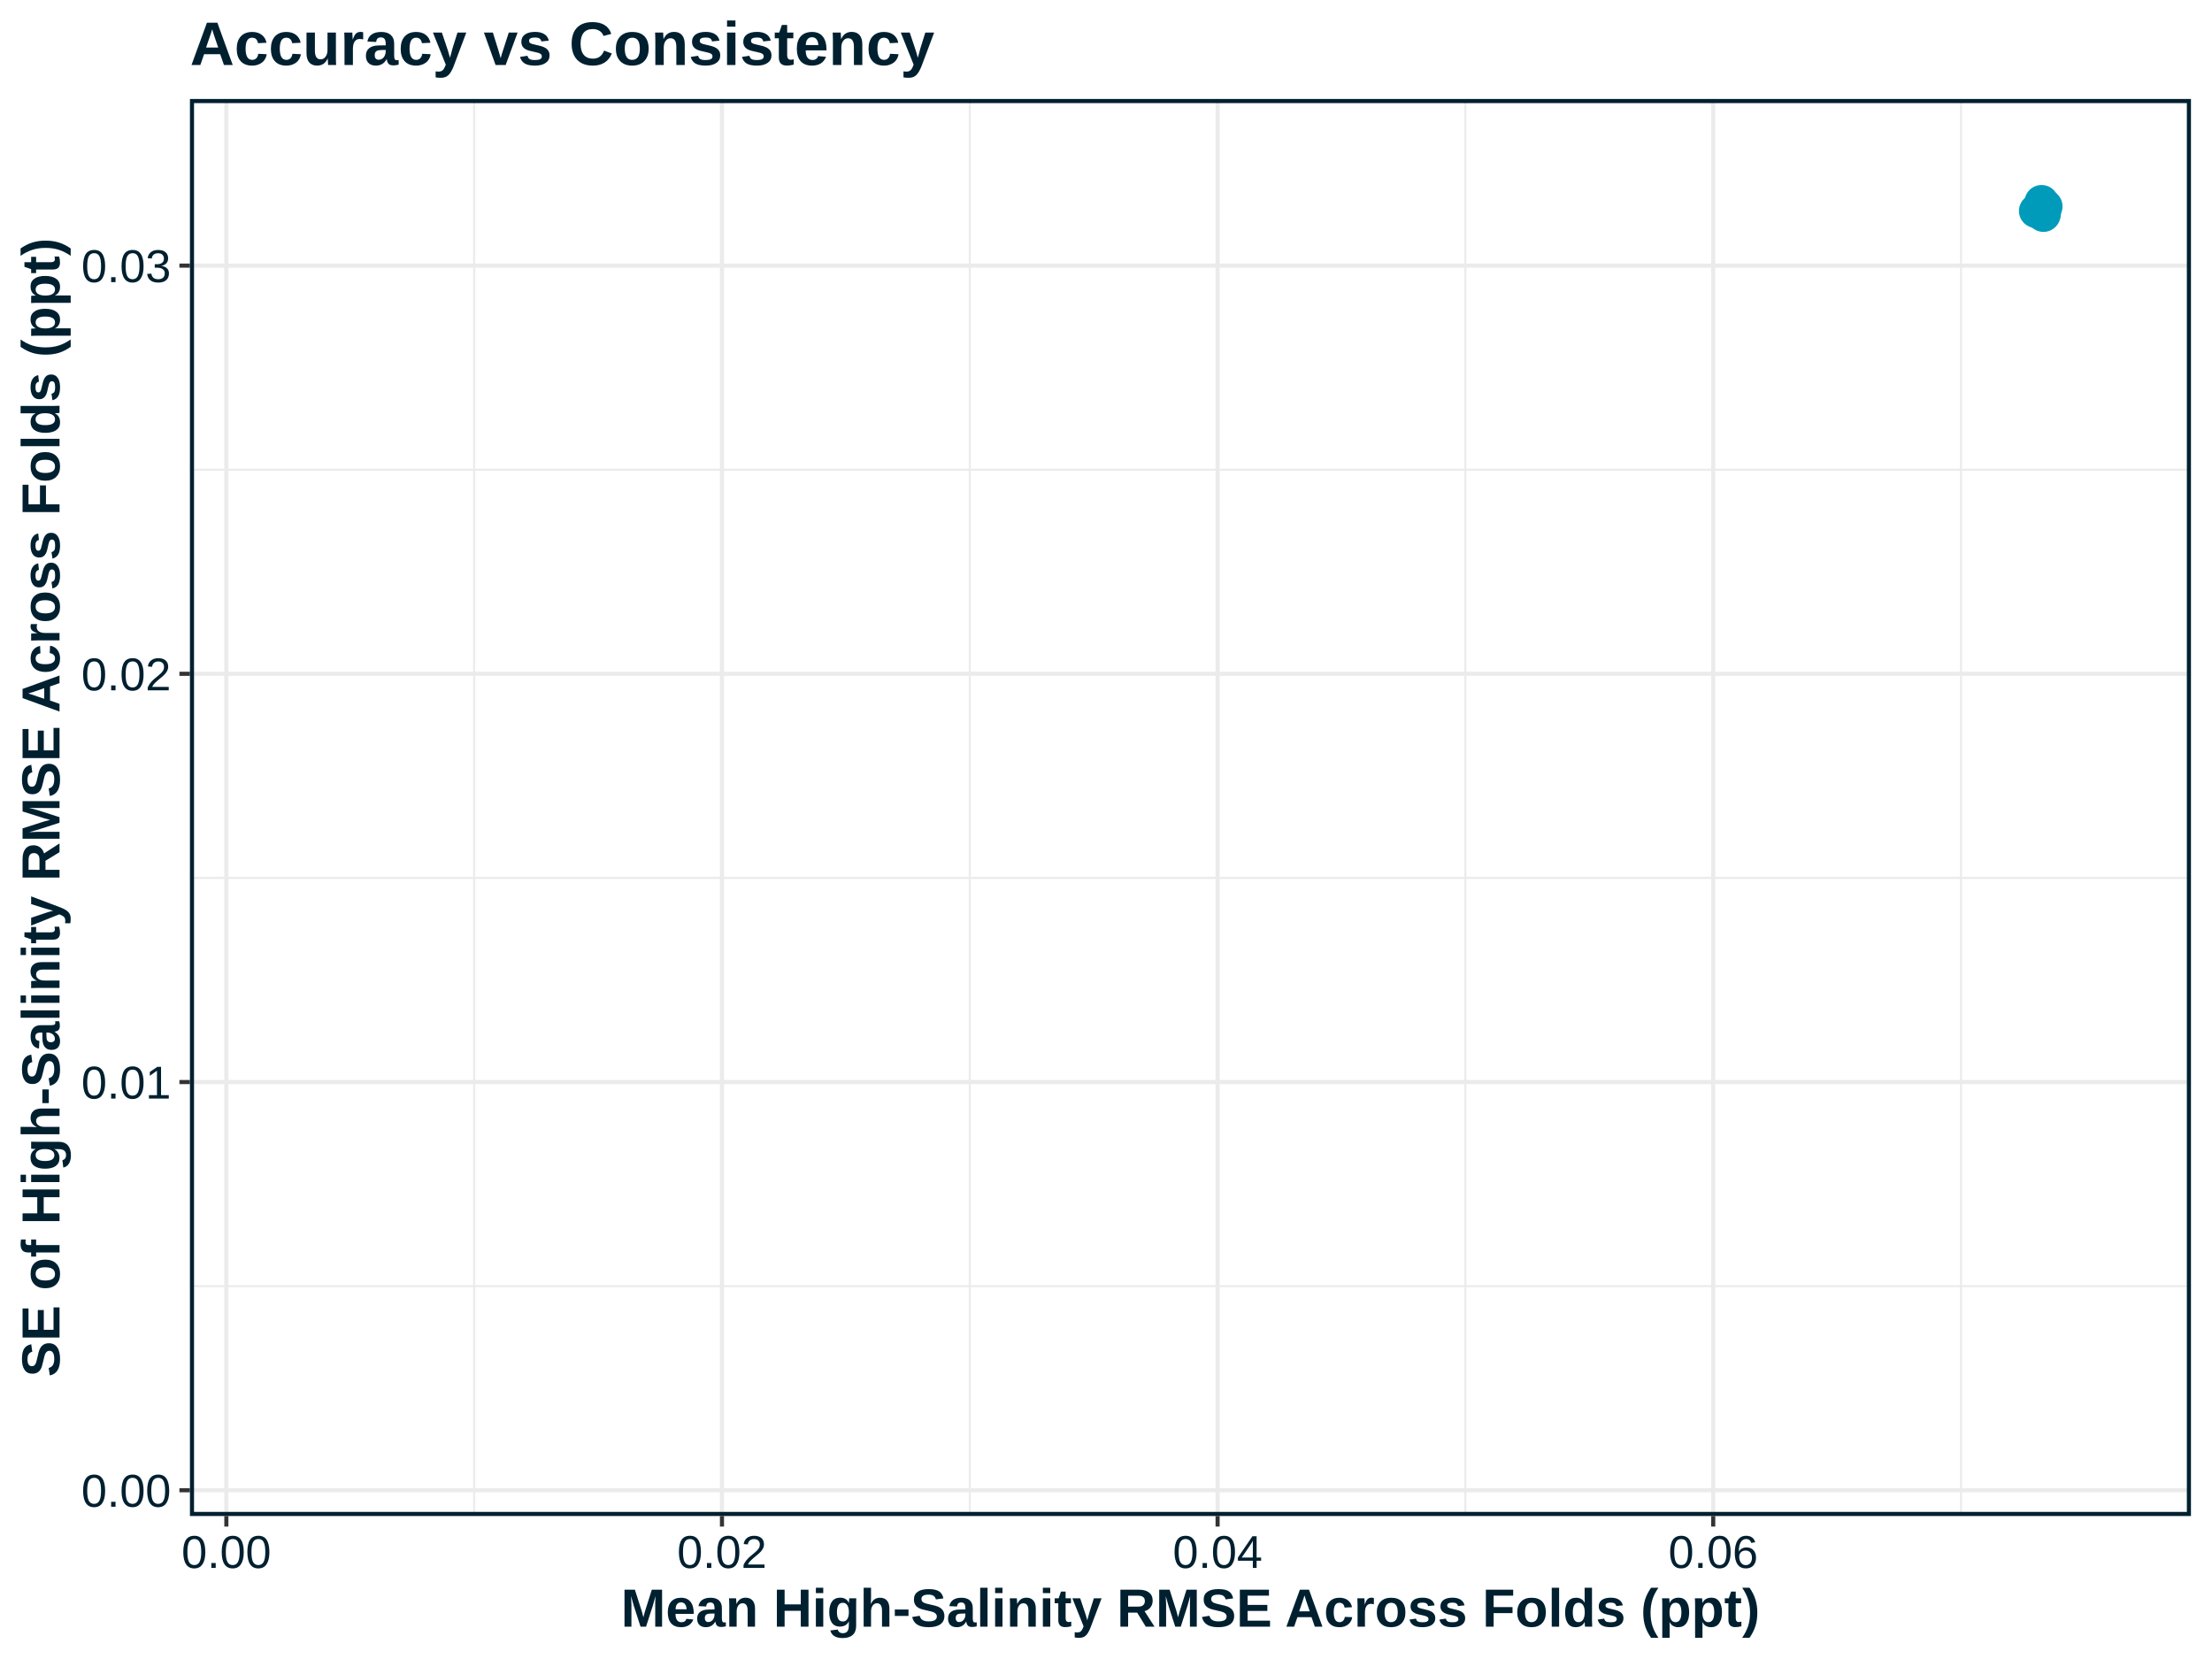
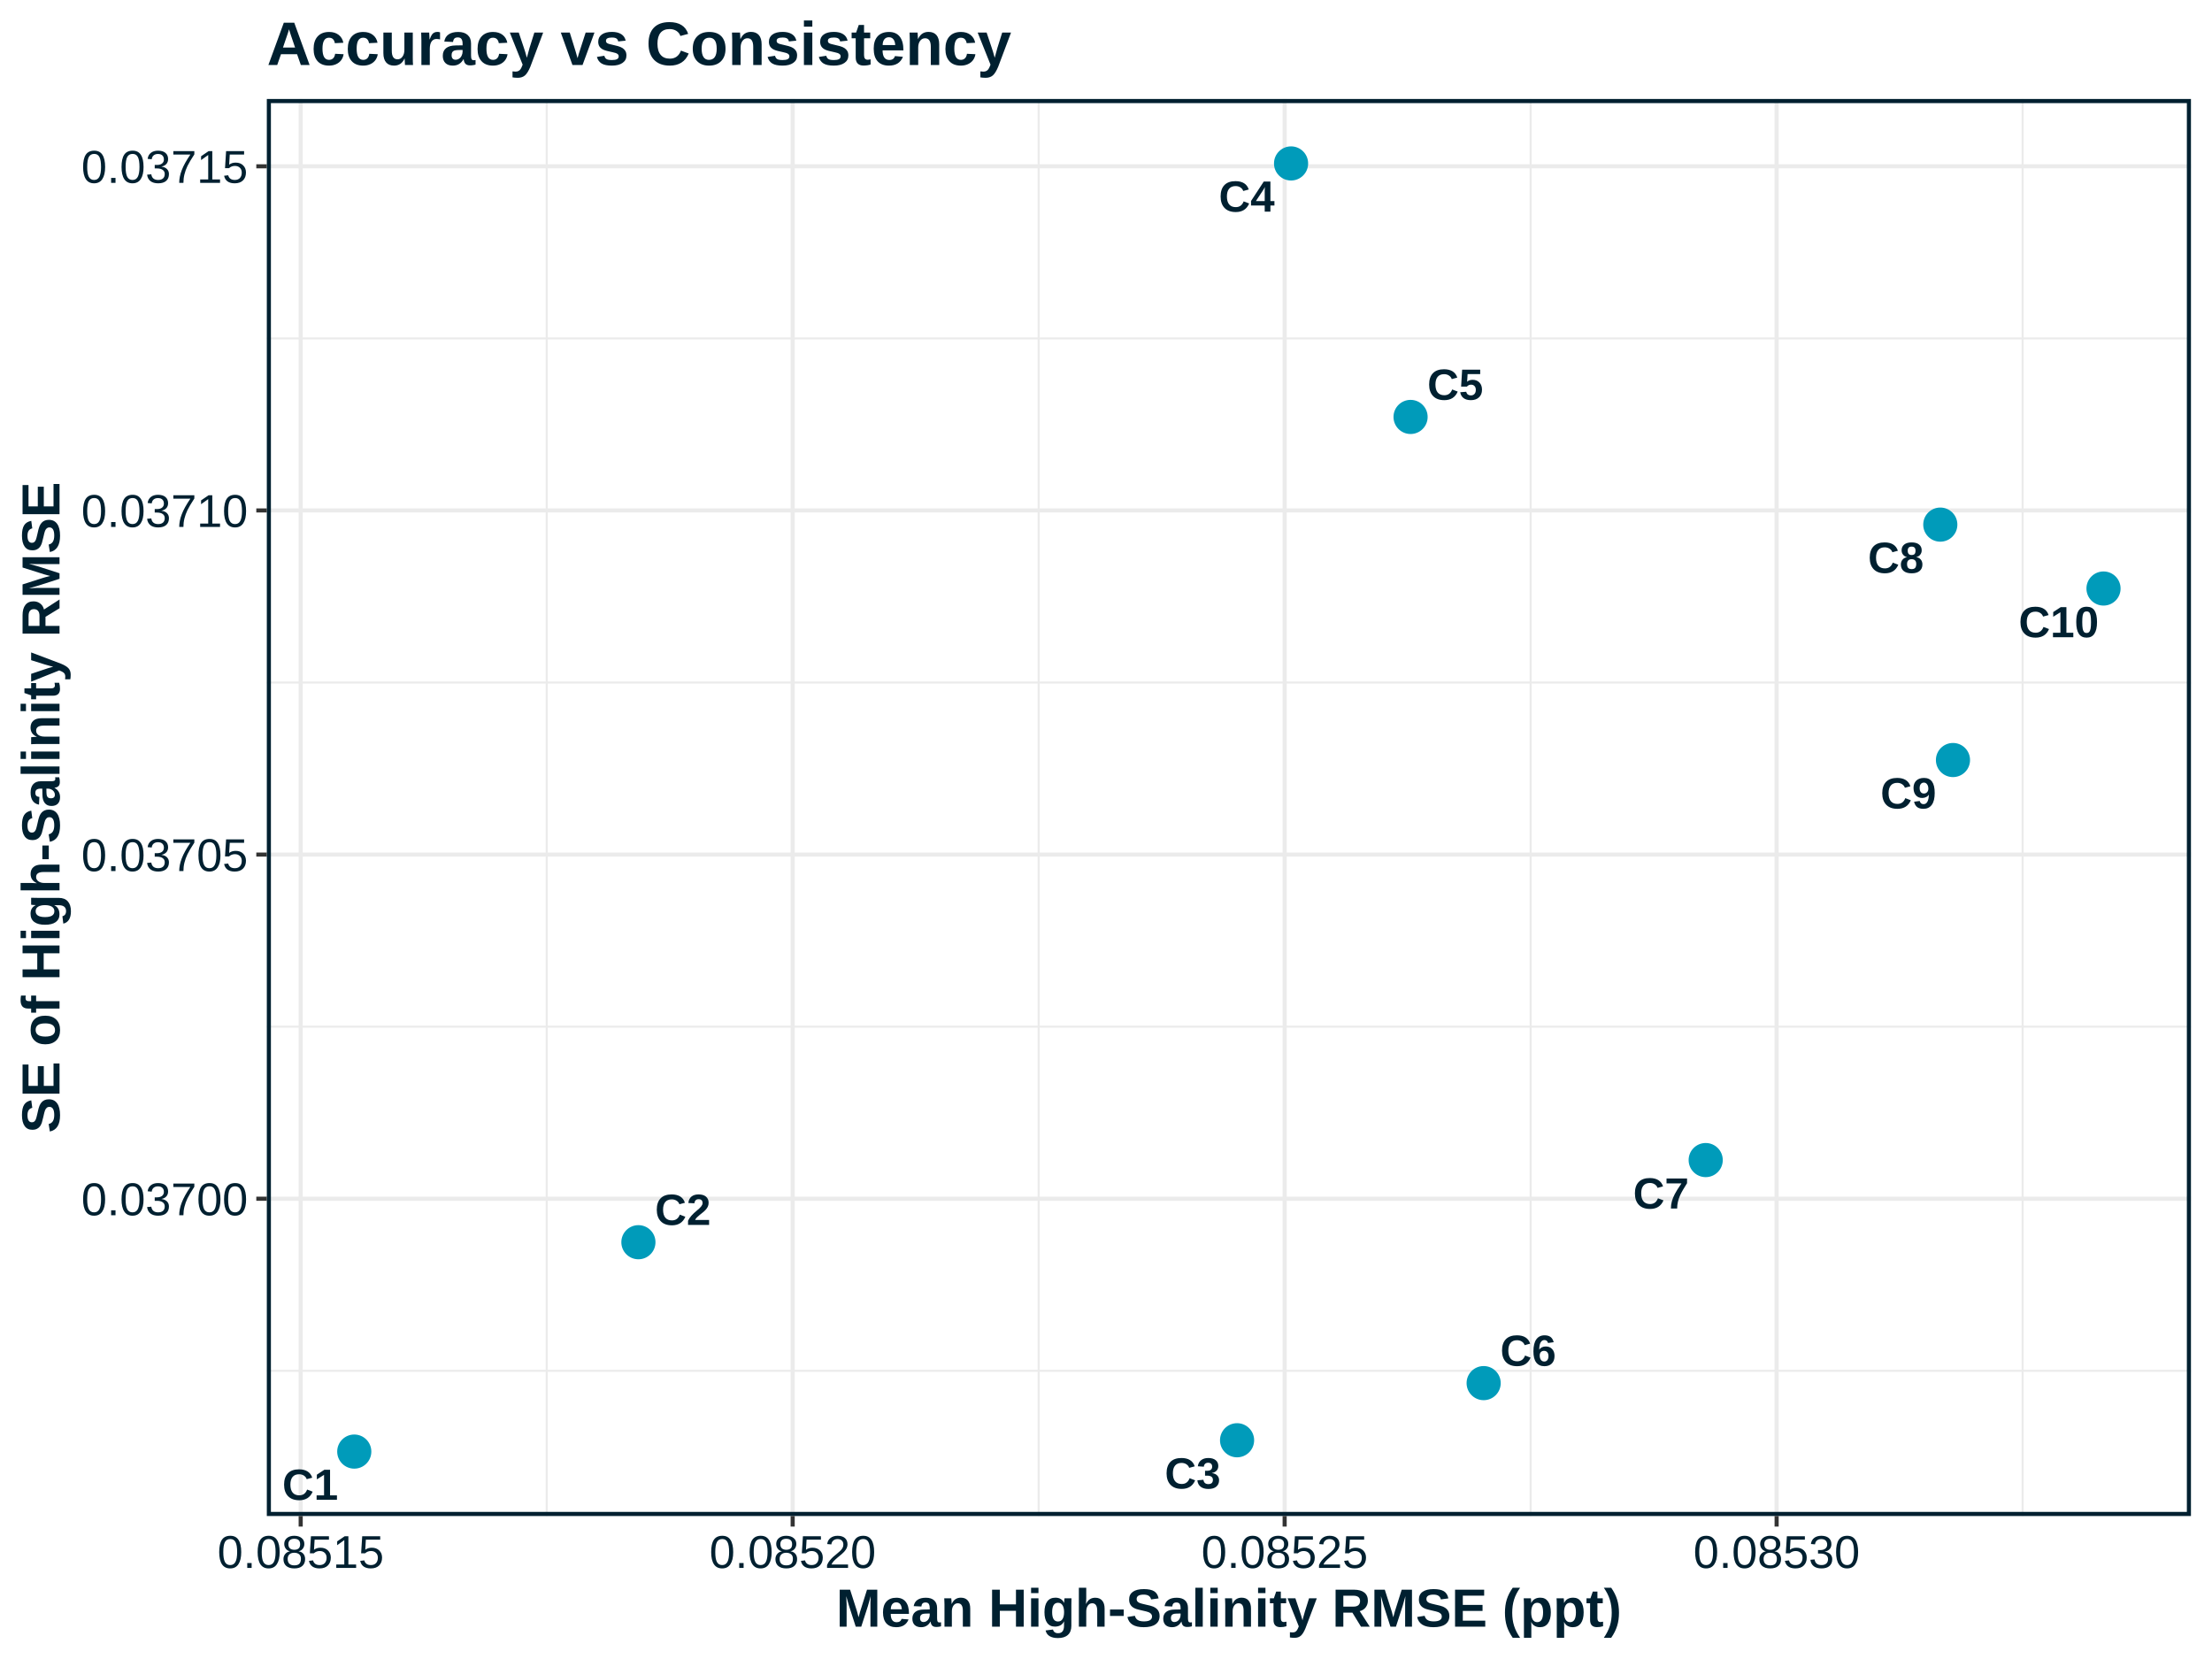
<svg xmlns="http://www.w3.org/2000/svg" width="576.00pt" height="432.00pt" viewBox="0 0 576.00 432.00">
  <g class="svglite">
    <defs>
      <style type="text/css">
    .svglite line, .svglite polyline, .svglite polygon, .svglite path, .svglite rect, .svglite circle {
      fill: none;
      stroke: #000000;
      stroke-linecap: round;
      stroke-linejoin: round;
      stroke-miterlimit: 10.00;
    }
    .svglite text {
      white-space: pre;
    }
    .svglite g.glyphgroup path {
      fill: inherit;
      stroke: none;
    }
  </style>
    </defs>
    <rect width="100%" height="100%" style="stroke: none; fill: #FFFFFF;" />
    <defs>
      <clipPath id="cpMC4wMHw1NzYuMDB8MC4wMHw0MzIuMDA=">
        <rect x="0.00" y="0.00" width="576.00" height="432.00" />
      </clipPath>
    </defs>
    <g clip-path="url(#cpMC4wMHw1NzYuMDB8MC4wMHw0MzIuMDA=)">
      <rect x="0.00" y="0.00" width="576.00" height="432.00" style="stroke-width: 1.07; stroke: #FFFFFF; fill: #FFFFFF;" />
    </g>
    <defs>
-       <clipPath id="cpNDkuNDZ8NTcwLjUyfDI1Ljc4fDM5NC43Nw==">
-         <rect x="49.46" y="25.78" width="521.06" height="368.98" />
+       <clipPath id="cpNjkuNDh8NTcwLjUyfDI1Ljc4fDM5NC43Nw==">
+         <rect x="69.48" y="25.78" width="501.04" height="368.98" />
      </clipPath>
    </defs>
-     <g clip-path="url(#cpNDkuNDZ8NTcwLjUyfDI1Ljc4fDM5NC43Nw==)">
-       <rect x="49.46" y="25.78" width="521.06" height="368.98" style="stroke-width: 1.07; stroke: none; fill: #FFFFFF;" />
-       <polyline points="49.46,334.91 570.52,334.91 " style="stroke-width: 0.53; stroke: #EBEBEB; stroke-linecap: butt;" />
-       <polyline points="49.46,228.61 570.52,228.61 " style="stroke-width: 0.53; stroke: #EBEBEB; stroke-linecap: butt;" />
-       <polyline points="49.46,122.31 570.52,122.31 " style="stroke-width: 0.53; stroke: #EBEBEB; stroke-linecap: butt;" />
-       <polyline points="123.47,394.77 123.47,25.78 " style="stroke-width: 0.53; stroke: #EBEBEB; stroke-linecap: butt;" />
-       <polyline points="252.53,394.77 252.53,25.78 " style="stroke-width: 0.53; stroke: #EBEBEB; stroke-linecap: butt;" />
-       <polyline points="381.59,394.77 381.59,25.78 " style="stroke-width: 0.53; stroke: #EBEBEB; stroke-linecap: butt;" />
-       <polyline points="510.65,394.77 510.65,25.78 " style="stroke-width: 0.53; stroke: #EBEBEB; stroke-linecap: butt;" />
-       <polyline points="49.46,388.06 570.52,388.06 " style="stroke-width: 1.07; stroke: #EBEBEB; stroke-linecap: butt;" />
-       <polyline points="49.46,281.76 570.52,281.76 " style="stroke-width: 1.07; stroke: #EBEBEB; stroke-linecap: butt;" />
-       <polyline points="49.46,175.46 570.52,175.46 " style="stroke-width: 1.07; stroke: #EBEBEB; stroke-linecap: butt;" />
-       <polyline points="49.46,69.17 570.52,69.17 " style="stroke-width: 1.07; stroke: #EBEBEB; stroke-linecap: butt;" />
-       <polyline points="58.94,394.77 58.94,25.78 " style="stroke-width: 1.07; stroke: #EBEBEB; stroke-linecap: butt;" />
-       <polyline points="188.00,394.77 188.00,25.78 " style="stroke-width: 1.07; stroke: #EBEBEB; stroke-linecap: butt;" />
-       <polyline points="317.06,394.77 317.06,25.78 " style="stroke-width: 1.07; stroke: #EBEBEB; stroke-linecap: butt;" />
-       <polyline points="446.12,394.77 446.12,25.78 " style="stroke-width: 1.07; stroke: #EBEBEB; stroke-linecap: butt;" />
-       <circle cx="530.18" cy="54.93" r="4.09" style="stroke-width: 0.71; stroke: #009BBA; fill: #009BBA;" />
-       <circle cx="531.15" cy="55.28" r="4.09" style="stroke-width: 0.71; stroke: #009BBA; fill: #009BBA;" />
-       <circle cx="531.17" cy="55.18" r="4.09" style="stroke-width: 0.71; stroke: #009BBA; fill: #009BBA;" />
-       <circle cx="531.40" cy="54.60" r="4.09" style="stroke-width: 0.71; stroke: #009BBA; fill: #009BBA;" />
-       <circle cx="531.62" cy="52.62" r="4.09" style="stroke-width: 0.71; stroke: #009BBA; fill: #009BBA;" />
-       <circle cx="531.76" cy="54.86" r="4.09" style="stroke-width: 0.71; stroke: #009BBA; fill: #009BBA;" />
-       <circle cx="532.10" cy="55.02" r="4.09" style="stroke-width: 0.71; stroke: #009BBA; fill: #009BBA;" />
-       <circle cx="532.11" cy="55.94" r="4.09" style="stroke-width: 0.71; stroke: #009BBA; fill: #009BBA;" />
-       <circle cx="532.23" cy="55.46" r="4.09" style="stroke-width: 0.71; stroke: #009BBA; fill: #009BBA;" />
-       <circle cx="532.63" cy="53.75" r="4.09" style="stroke-width: 0.71; stroke: #009BBA; fill: #009BBA;" />
-       <rect x="49.46" y="25.78" width="521.06" height="368.98" style="stroke-width: 2.13; stroke: #002030;" />
+     <g clip-path="url(#cpNjkuNDh8NTcwLjUyfDI1Ljc4fDM5NC43Nw==)">
+       <rect x="69.48" y="25.78" width="501.04" height="368.98" style="stroke-width: 1.07; stroke: none; fill: #FFFFFF;" />
+       <polyline points="69.48,356.95 570.52,356.95 " style="stroke-width: 0.53; stroke: #EBEBEB; stroke-linecap: butt;" />
+       <polyline points="69.48,267.34 570.52,267.34 " style="stroke-width: 0.53; stroke: #EBEBEB; stroke-linecap: butt;" />
+       <polyline points="69.48,177.73 570.52,177.73 " style="stroke-width: 0.53; stroke: #EBEBEB; stroke-linecap: butt;" />
+       <polyline points="69.48,88.12 570.52,88.12 " style="stroke-width: 0.53; stroke: #EBEBEB; stroke-linecap: butt;" />
+       <polyline points="142.36,394.77 142.36,25.78 " style="stroke-width: 0.53; stroke: #EBEBEB; stroke-linecap: butt;" />
+       <polyline points="270.47,394.77 270.47,25.78 " style="stroke-width: 0.53; stroke: #EBEBEB; stroke-linecap: butt;" />
+       <polyline points="398.57,394.77 398.57,25.78 " style="stroke-width: 0.53; stroke: #EBEBEB; stroke-linecap: butt;" />
+       <polyline points="526.68,394.77 526.68,25.78 " style="stroke-width: 0.53; stroke: #EBEBEB; stroke-linecap: butt;" />
+       <polyline points="69.48,312.15 570.52,312.15 " style="stroke-width: 1.07; stroke: #EBEBEB; stroke-linecap: butt;" />
+       <polyline points="69.48,222.53 570.52,222.53 " style="stroke-width: 1.07; stroke: #EBEBEB; stroke-linecap: butt;" />
+       <polyline points="69.48,132.92 570.52,132.92 " style="stroke-width: 1.07; stroke: #EBEBEB; stroke-linecap: butt;" />
+       <polyline points="69.48,43.31 570.52,43.31 " style="stroke-width: 1.07; stroke: #EBEBEB; stroke-linecap: butt;" />
+       <polyline points="78.30,394.77 78.30,25.78 " style="stroke-width: 1.07; stroke: #EBEBEB; stroke-linecap: butt;" />
+       <polyline points="206.41,394.77 206.41,25.78 " style="stroke-width: 1.07; stroke: #EBEBEB; stroke-linecap: butt;" />
+       <polyline points="334.52,394.77 334.52,25.78 " style="stroke-width: 1.07; stroke: #EBEBEB; stroke-linecap: butt;" />
+       <polyline points="462.63,394.77 462.63,25.78 " style="stroke-width: 1.07; stroke: #EBEBEB; stroke-linecap: butt;" />
+       <circle cx="92.25" cy="377.99" r="4.09" style="stroke-width: 0.71; stroke: #009BBA; fill: #009BBA;" />
+       <circle cx="166.24" cy="323.47" r="4.09" style="stroke-width: 0.71; stroke: #009BBA; fill: #009BBA;" />
+       <circle cx="322.13" cy="375.04" r="4.09" style="stroke-width: 0.71; stroke: #009BBA; fill: #009BBA;" />
+       <circle cx="336.19" cy="42.56" r="4.09" style="stroke-width: 0.71; stroke: #009BBA; fill: #009BBA;" />
+       <circle cx="367.31" cy="108.57" r="4.09" style="stroke-width: 0.71; stroke: #009BBA; fill: #009BBA;" />
+       <circle cx="386.34" cy="360.16" r="4.09" style="stroke-width: 0.71; stroke: #009BBA; fill: #009BBA;" />
+       <circle cx="444.16" cy="302.08" r="4.09" style="stroke-width: 0.71; stroke: #009BBA; fill: #009BBA;" />
+       <circle cx="505.25" cy="136.61" r="4.09" style="stroke-width: 0.71; stroke: #009BBA; fill: #009BBA;" />
+       <circle cx="508.55" cy="197.91" r="4.09" style="stroke-width: 0.71; stroke: #009BBA; fill: #009BBA;" />
+       <circle cx="547.75" cy="153.25" r="4.09" style="stroke-width: 0.71; stroke: #009BBA; fill: #009BBA;" />
+       <text x="80.78" y="390.55" text-anchor="middle" style="font-size: 11.38px; font-weight: bold;fill: #002030; font-family: &quot;Arial&quot;;" textLength="14.55px" lengthAdjust="spacingAndGlyphs">C1</text>
+       <text x="177.83" y="318.96" text-anchor="middle" style="font-size: 11.38px; font-weight: bold;fill: #002030; font-family: &quot;Arial&quot;;" textLength="14.55px" lengthAdjust="spacingAndGlyphs">C2</text>
+       <text x="310.58" y="387.60" text-anchor="middle" style="font-size: 11.38px; font-weight: bold;fill: #002030; font-family: &quot;Arial&quot;;" textLength="14.55px" lengthAdjust="spacingAndGlyphs">C3</text>
+       <text x="324.65" y="55.11" text-anchor="middle" style="font-size: 11.38px; font-weight: bold;fill: #002030; font-family: &quot;Arial&quot;;" textLength="14.55px" lengthAdjust="spacingAndGlyphs">C4</text>
+       <text x="378.95" y="104.09" text-anchor="middle" style="font-size: 11.38px; font-weight: bold;fill: #002030; font-family: &quot;Arial&quot;;" textLength="14.55px" lengthAdjust="spacingAndGlyphs">C5</text>
+       <text x="397.93" y="355.65" text-anchor="middle" style="font-size: 11.38px; font-weight: bold;fill: #002030; font-family: &quot;Arial&quot;;" textLength="14.55px" lengthAdjust="spacingAndGlyphs">C6</text>
+       <text x="432.53" y="314.70" text-anchor="middle" style="font-size: 11.38px; font-weight: bold;fill: #002030; font-family: &quot;Arial&quot;;" textLength="14.55px" lengthAdjust="spacingAndGlyphs">C7</text>
+       <text x="493.68" y="149.18" text-anchor="middle" style="font-size: 11.38px; font-weight: bold;fill: #002030; font-family: &quot;Arial&quot;;" textLength="14.55px" lengthAdjust="spacingAndGlyphs">C8</text>
+       <text x="496.94" y="210.51" text-anchor="middle" style="font-size: 11.38px; font-weight: bold;fill: #002030; font-family: &quot;Arial&quot;;" textLength="14.55px" lengthAdjust="spacingAndGlyphs">C9</text>
+       <text x="536.09" y="165.93" text-anchor="middle" style="font-size: 11.38px; font-weight: bold;fill: #002030; font-family: &quot;Arial&quot;;" textLength="20.88px" lengthAdjust="spacingAndGlyphs">C10</text>
+       <rect x="69.48" y="25.78" width="501.04" height="368.98" style="stroke-width: 2.13; stroke: #002030;" />
    </g>
    <g clip-path="url(#cpMC4wMHw1NzYuMDB8MC4wMHw0MzIuMDA=)">
-       <text x="44.53" y="392.35" text-anchor="end" style="font-size: 12.00px;fill: #002030; font-family: &quot;Arial&quot;;" textLength="23.34px" lengthAdjust="spacingAndGlyphs">0.00</text>
-       <text x="44.53" y="286.06" text-anchor="end" style="font-size: 12.00px;fill: #002030; font-family: &quot;Arial&quot;;" textLength="23.34px" lengthAdjust="spacingAndGlyphs">0.01</text>
-       <text x="44.53" y="179.76" text-anchor="end" style="font-size: 12.00px;fill: #002030; font-family: &quot;Arial&quot;;" textLength="23.34px" lengthAdjust="spacingAndGlyphs">0.02</text>
-       <text x="44.53" y="73.46" text-anchor="end" style="font-size: 12.00px;fill: #002030; font-family: &quot;Arial&quot;;" textLength="23.34px" lengthAdjust="spacingAndGlyphs">0.03</text>
-       <polyline points="46.72,388.06 49.46,388.06 " style="stroke-width: 1.07; stroke: #333333; stroke-linecap: butt;" />
-       <polyline points="46.72,281.76 49.46,281.76 " style="stroke-width: 1.07; stroke: #333333; stroke-linecap: butt;" />
-       <polyline points="46.72,175.46 49.46,175.46 " style="stroke-width: 1.07; stroke: #333333; stroke-linecap: butt;" />
-       <polyline points="46.72,69.17 49.46,69.17 " style="stroke-width: 1.07; stroke: #333333; stroke-linecap: butt;" />
-       <polyline points="58.94,397.51 58.94,394.77 " style="stroke-width: 1.07; stroke: #333333; stroke-linecap: butt;" />
-       <polyline points="188.00,397.51 188.00,394.77 " style="stroke-width: 1.07; stroke: #333333; stroke-linecap: butt;" />
-       <polyline points="317.06,397.51 317.06,394.77 " style="stroke-width: 1.07; stroke: #333333; stroke-linecap: butt;" />
-       <polyline points="446.12,397.51 446.12,394.77 " style="stroke-width: 1.07; stroke: #333333; stroke-linecap: butt;" />
-       <text x="58.94" y="408.29" text-anchor="middle" style="font-size: 12.00px;fill: #002030; font-family: &quot;Arial&quot;;" textLength="23.34px" lengthAdjust="spacingAndGlyphs">0.00</text>
-       <text x="188.00" y="408.29" text-anchor="middle" style="font-size: 12.00px;fill: #002030; font-family: &quot;Arial&quot;;" textLength="23.34px" lengthAdjust="spacingAndGlyphs">0.02</text>
-       <text x="317.06" y="408.29" text-anchor="middle" style="font-size: 12.00px;fill: #002030; font-family: &quot;Arial&quot;;" textLength="23.34px" lengthAdjust="spacingAndGlyphs">0.04</text>
-       <text x="446.12" y="408.29" text-anchor="middle" style="font-size: 12.00px;fill: #002030; font-family: &quot;Arial&quot;;" textLength="23.34px" lengthAdjust="spacingAndGlyphs">0.06</text>
-       <text x="309.99" y="423.58" text-anchor="middle" style="font-size: 14.00px; font-weight: bold;fill: #002030; font-family: &quot;Arial&quot;;" textLength="296.52px" lengthAdjust="spacingAndGlyphs">Mean High-Salinity RMSE Across Folds (ppt)</text>
-       <text transform="translate(15.50,210.27) rotate(-90)" text-anchor="middle" style="font-size: 14.00px; font-weight: bold;fill: #002030; font-family: &quot;Arial&quot;;" textLength="296.53px" lengthAdjust="spacingAndGlyphs">SE of High-Salinity RMSE Across Folds (ppt)</text>
-       <text x="49.46" y="16.93" style="font-size: 16.00px; font-weight: bold;fill: #002030; font-family: &quot;Arial&quot;;" textLength="194.05px" lengthAdjust="spacingAndGlyphs">Accuracy vs Consistency</text>
+       <text x="64.55" y="316.44" text-anchor="end" style="font-size: 12.00px;fill: #002030; font-family: &quot;Arial&quot;;" textLength="43.36px" lengthAdjust="spacingAndGlyphs">0.03700</text>
+       <text x="64.55" y="226.83" text-anchor="end" style="font-size: 12.00px;fill: #002030; font-family: &quot;Arial&quot;;" textLength="43.36px" lengthAdjust="spacingAndGlyphs">0.03705</text>
+       <text x="64.55" y="137.22" text-anchor="end" style="font-size: 12.00px;fill: #002030; font-family: &quot;Arial&quot;;" textLength="43.36px" lengthAdjust="spacingAndGlyphs">0.03710</text>
+       <text x="64.55" y="47.61" text-anchor="end" style="font-size: 12.00px;fill: #002030; font-family: &quot;Arial&quot;;" textLength="43.36px" lengthAdjust="spacingAndGlyphs">0.03715</text>
+       <polyline points="66.74,312.15 69.48,312.15 " style="stroke-width: 1.07; stroke: #333333; stroke-linecap: butt;" />
+       <polyline points="66.74,222.53 69.48,222.53 " style="stroke-width: 1.07; stroke: #333333; stroke-linecap: butt;" />
+       <polyline points="66.74,132.92 69.48,132.92 " style="stroke-width: 1.07; stroke: #333333; stroke-linecap: butt;" />
+       <polyline points="66.74,43.31 69.48,43.31 " style="stroke-width: 1.07; stroke: #333333; stroke-linecap: butt;" />
+       <polyline points="78.30,397.51 78.30,394.77 " style="stroke-width: 1.07; stroke: #333333; stroke-linecap: butt;" />
+       <polyline points="206.41,397.51 206.41,394.77 " style="stroke-width: 1.07; stroke: #333333; stroke-linecap: butt;" />
+       <polyline points="334.52,397.51 334.52,394.77 " style="stroke-width: 1.07; stroke: #333333; stroke-linecap: butt;" />
+       <polyline points="462.63,397.51 462.63,394.77 " style="stroke-width: 1.07; stroke: #333333; stroke-linecap: butt;" />
+       <text x="78.30" y="408.29" text-anchor="middle" style="font-size: 12.00px;fill: #002030; font-family: &quot;Arial&quot;;" textLength="43.36px" lengthAdjust="spacingAndGlyphs">0.08515</text>
+       <text x="206.41" y="408.29" text-anchor="middle" style="font-size: 12.00px;fill: #002030; font-family: &quot;Arial&quot;;" textLength="43.36px" lengthAdjust="spacingAndGlyphs">0.08520</text>
+       <text x="334.52" y="408.29" text-anchor="middle" style="font-size: 12.00px;fill: #002030; font-family: &quot;Arial&quot;;" textLength="43.36px" lengthAdjust="spacingAndGlyphs">0.08525</text>
+       <text x="462.63" y="408.29" text-anchor="middle" style="font-size: 12.00px;fill: #002030; font-family: &quot;Arial&quot;;" textLength="43.36px" lengthAdjust="spacingAndGlyphs">0.08530</text>
+       <text x="320.00" y="423.58" text-anchor="middle" style="font-size: 14.00px; font-weight: bold;fill: #002030; font-family: &quot;Arial&quot;;" textLength="204.48px" lengthAdjust="spacingAndGlyphs">Mean High-Salinity RMSE (ppt)</text>
+       <text transform="translate(15.50,210.27) rotate(-90)" text-anchor="middle" style="font-size: 14.00px; font-weight: bold;fill: #002030; font-family: &quot;Arial&quot;;" textLength="169.55px" lengthAdjust="spacingAndGlyphs">SE of High-Salinity RMSE</text>
+       <text x="69.48" y="16.93" style="font-size: 16.00px; font-weight: bold;fill: #002030; font-family: &quot;Arial&quot;;" textLength="194.05px" lengthAdjust="spacingAndGlyphs">Accuracy vs Consistency</text>
    </g>
  </g>
</svg>
